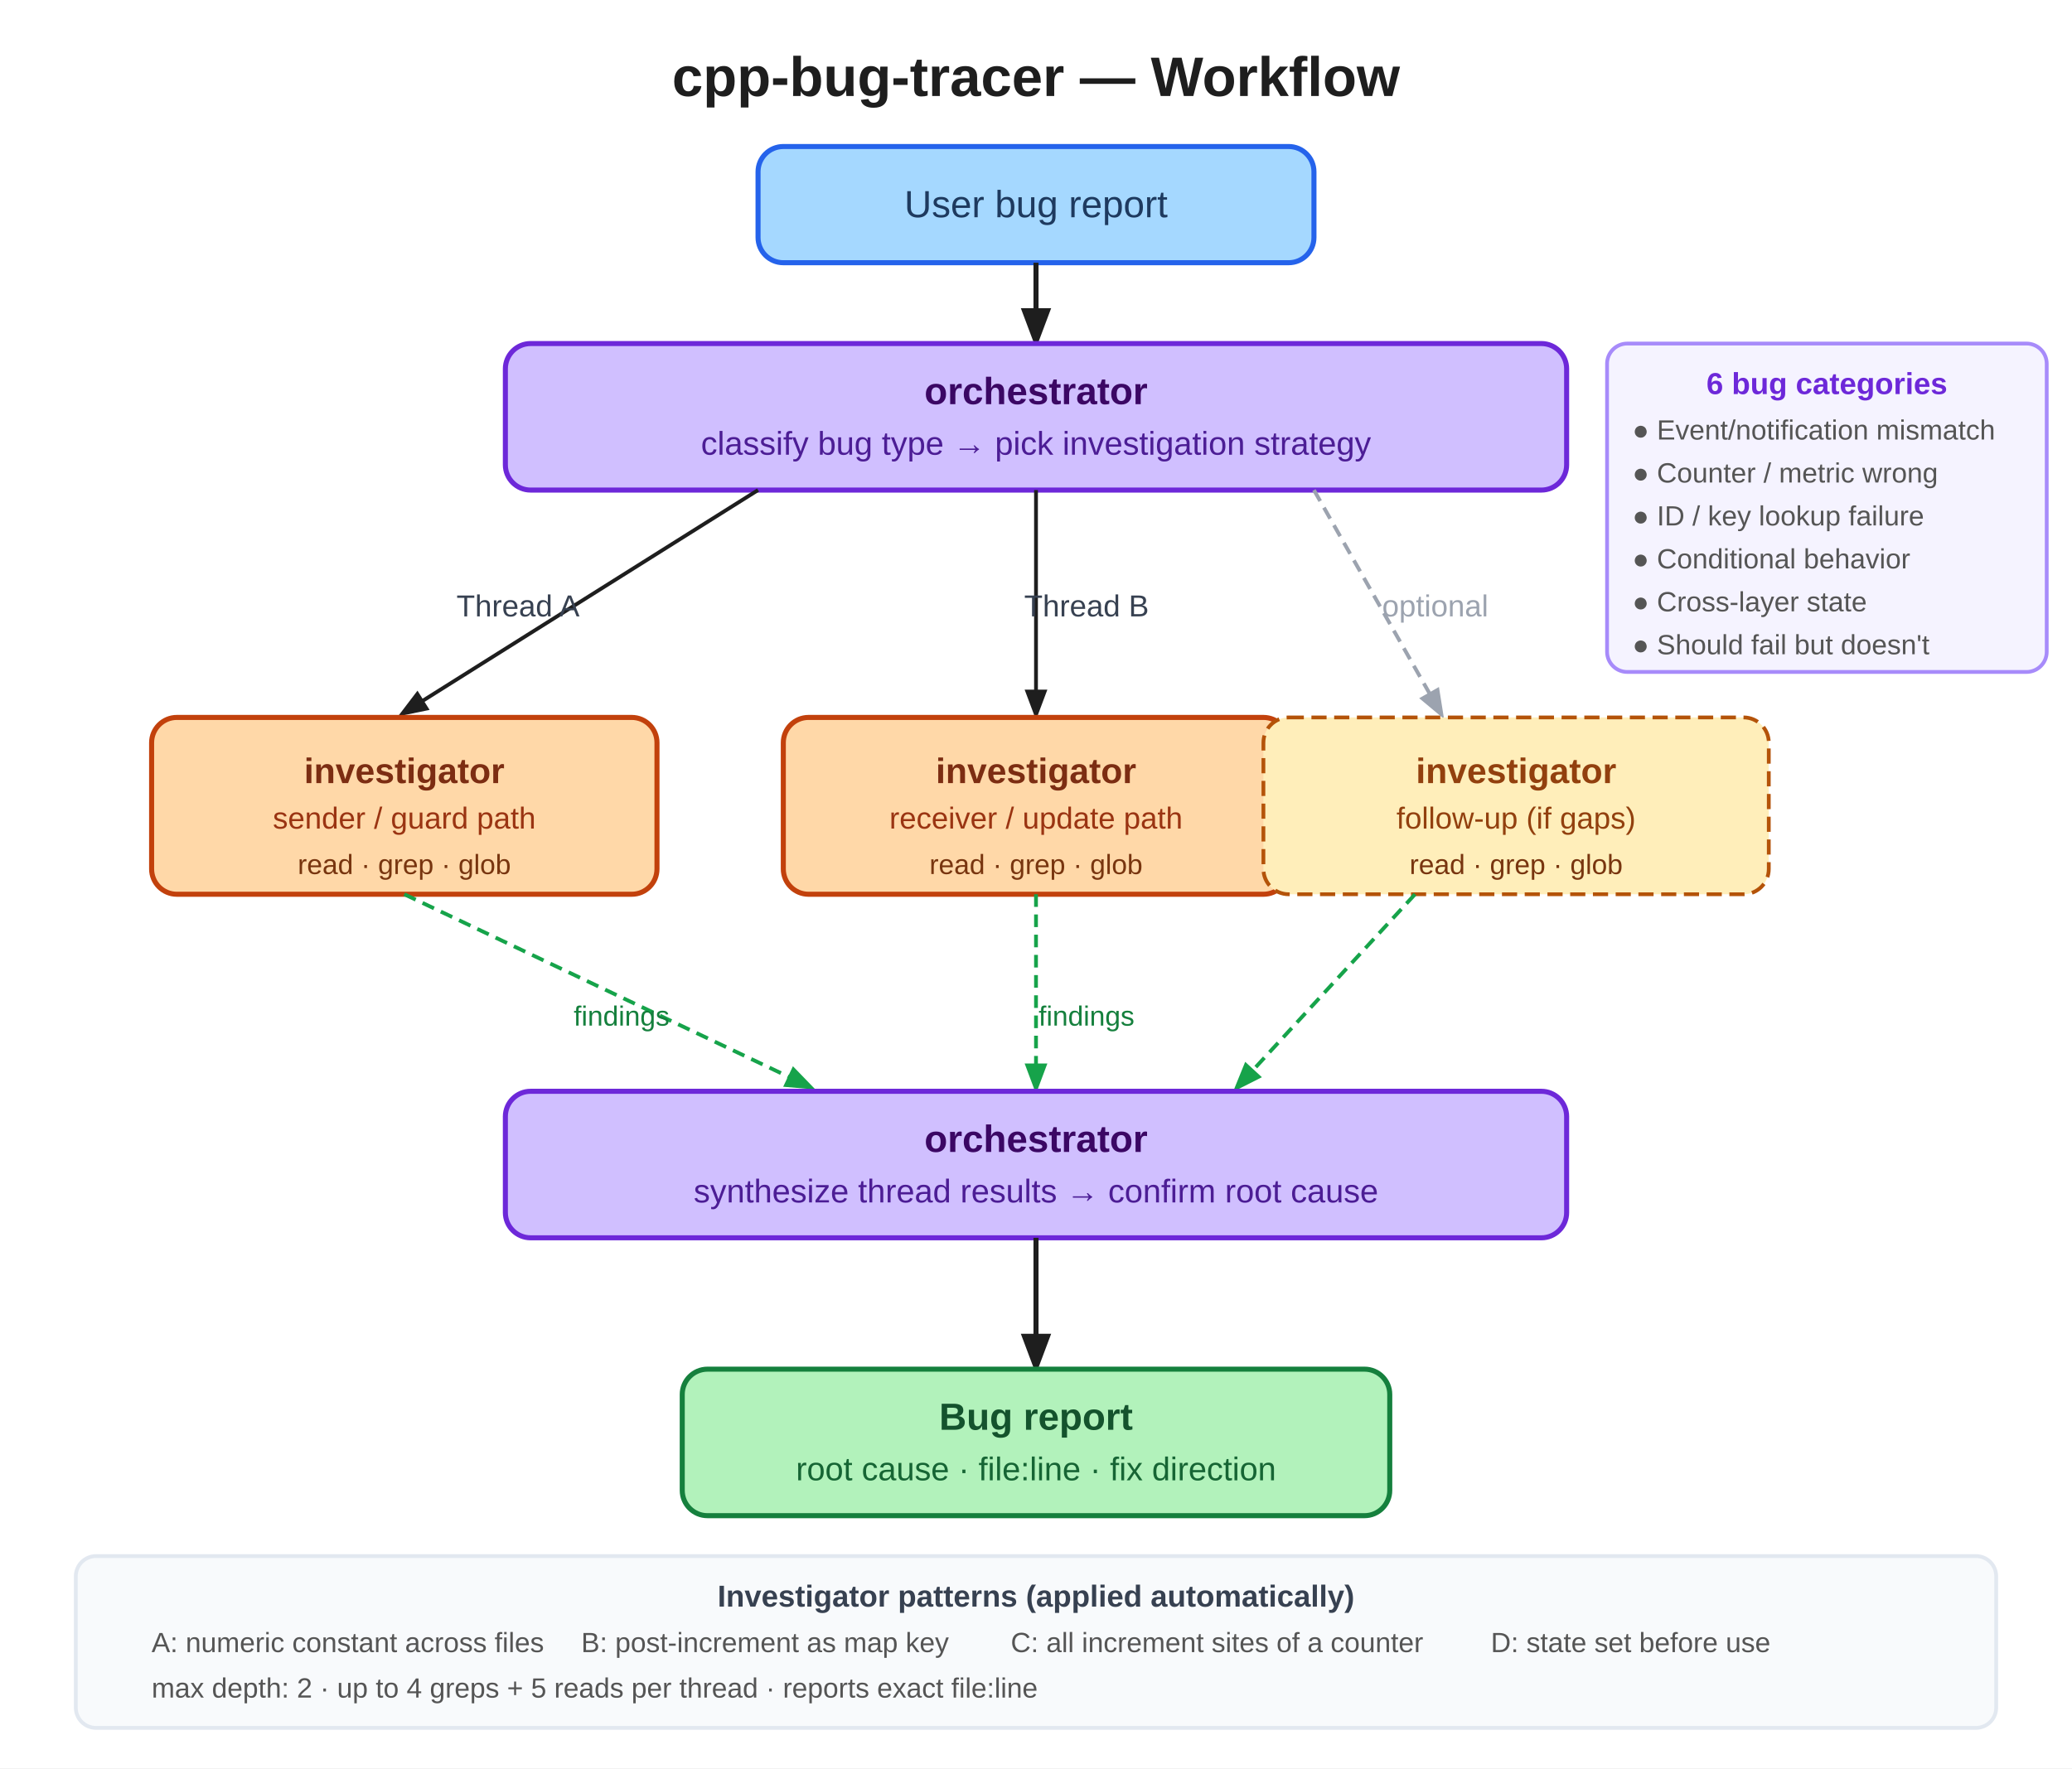
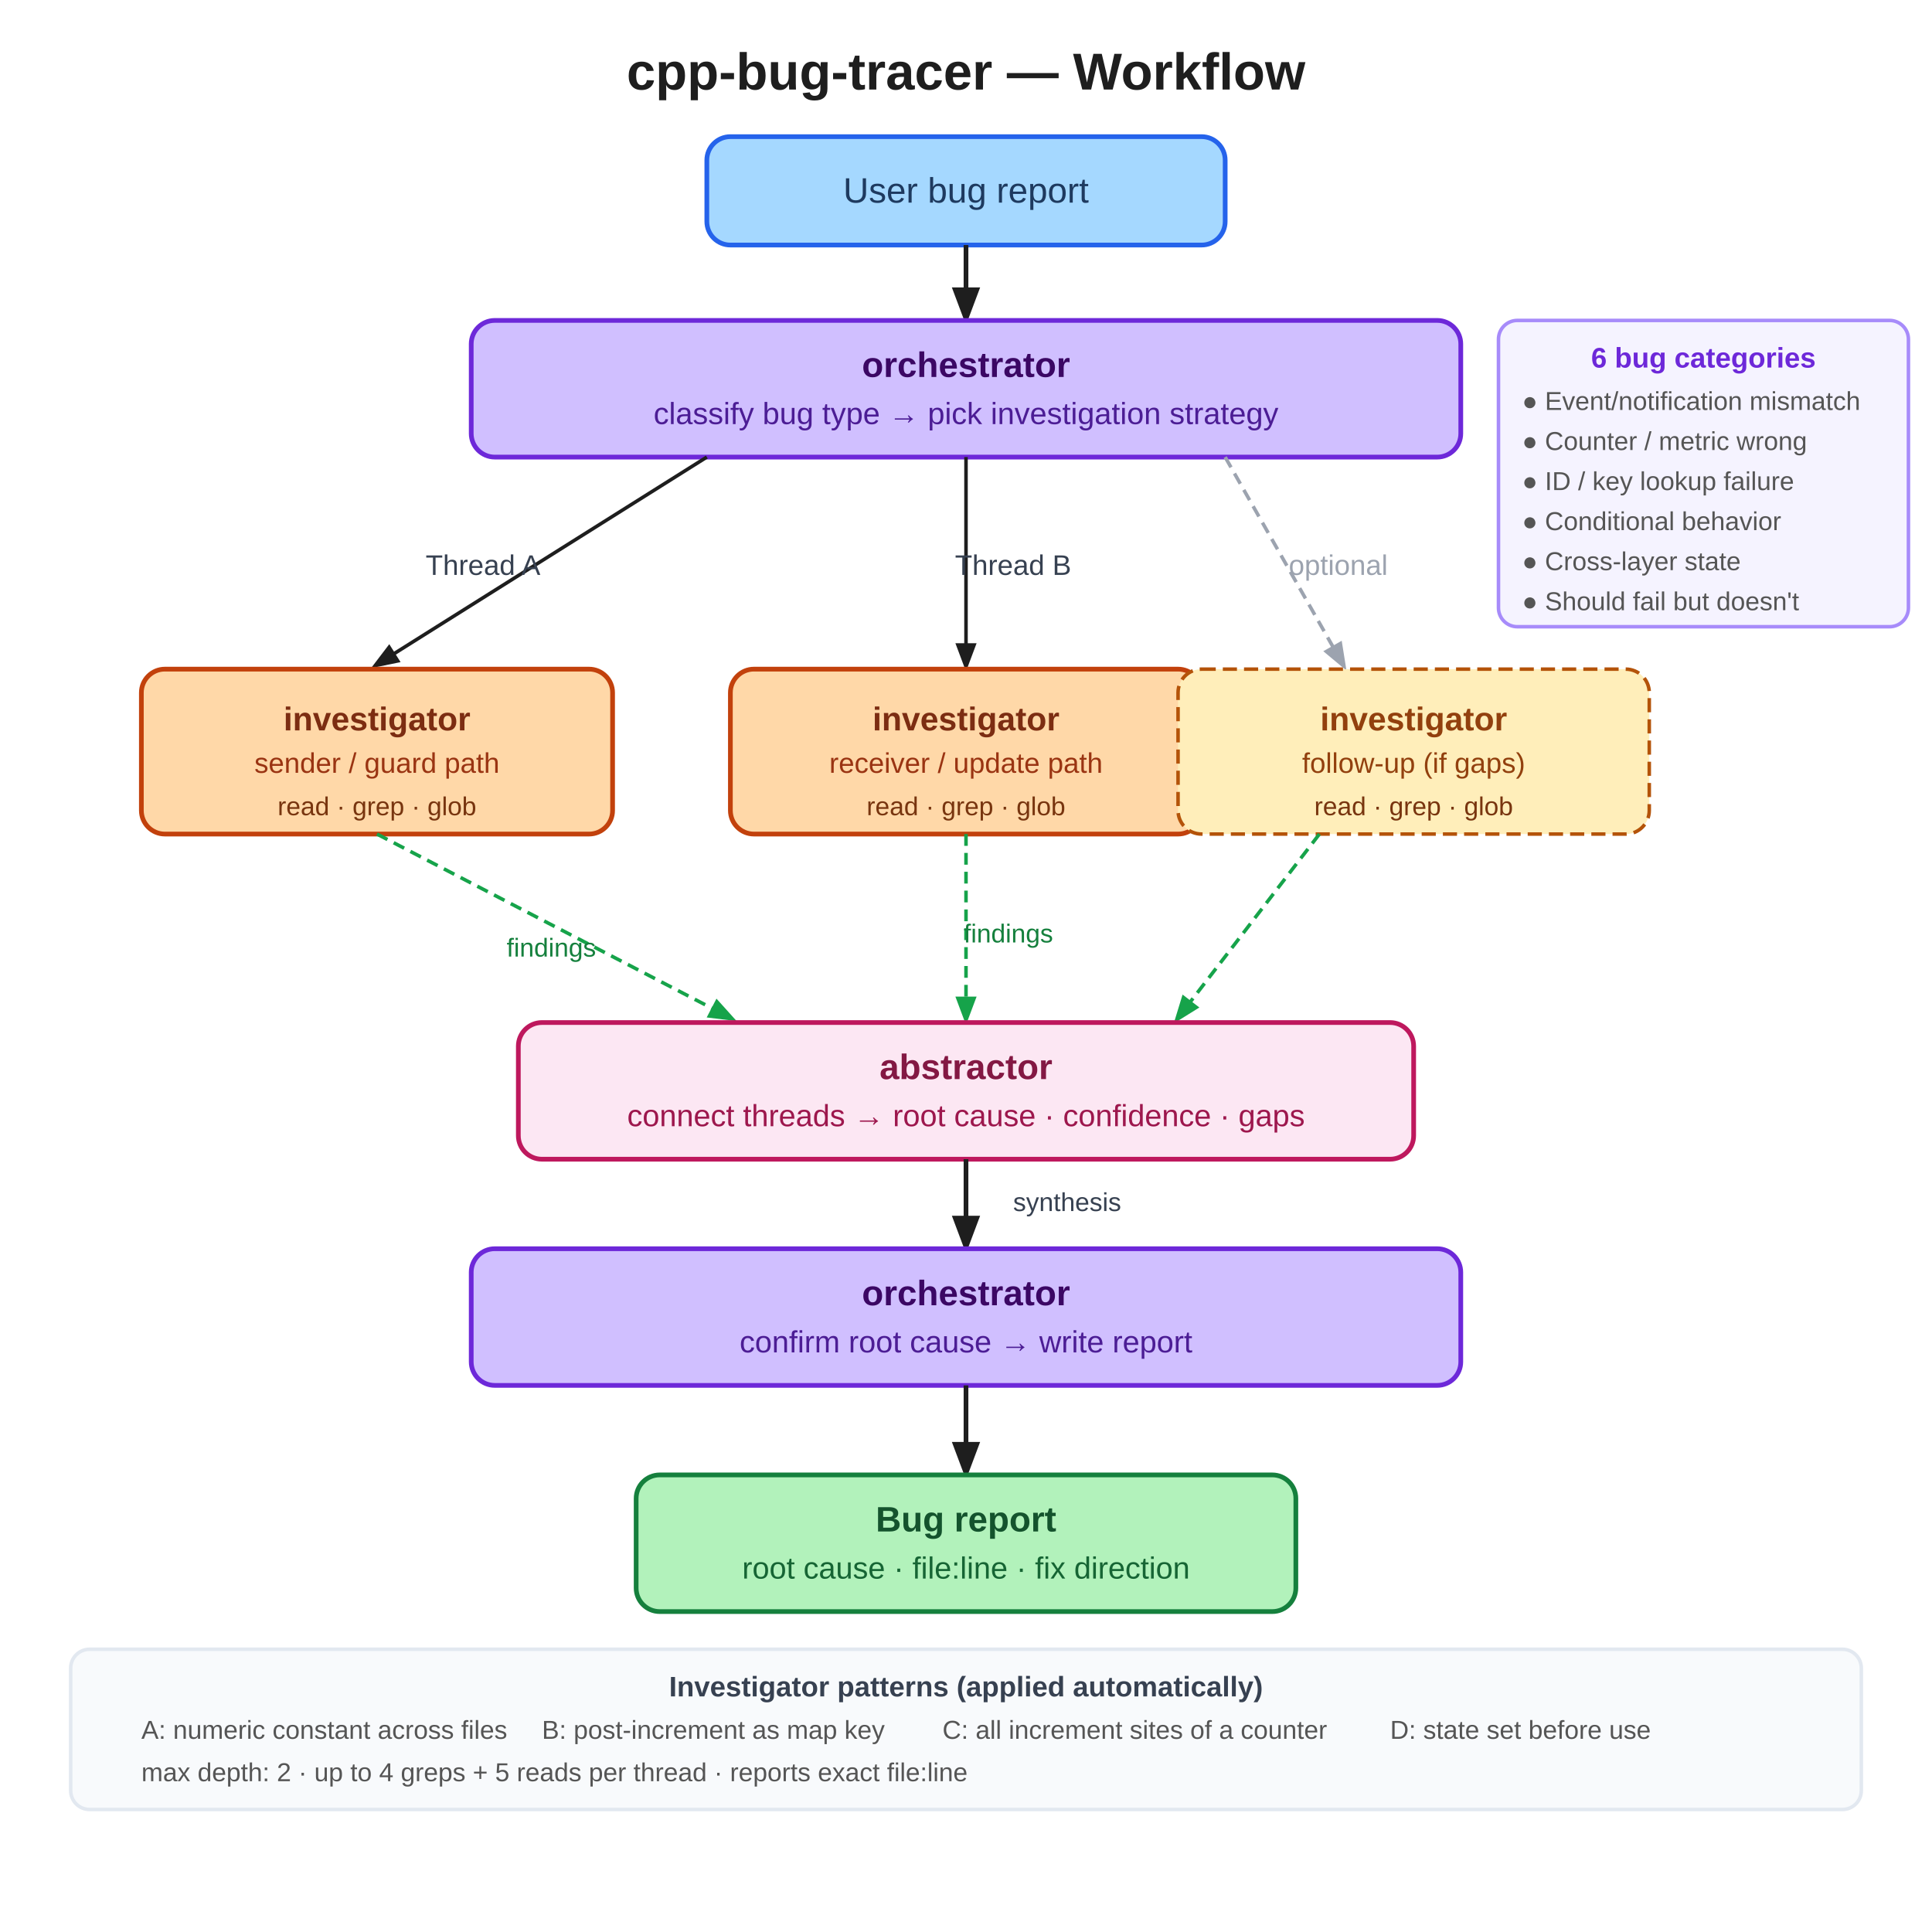
- <svg xmlns="http://www.w3.org/2000/svg" viewBox="0 0 820 700" width="820" height="700" font-family="'Segoe UI', Arial, sans-serif">
-   <rect width="820" height="700" fill="#ffffff" />
+ <svg xmlns="http://www.w3.org/2000/svg" viewBox="0 0 820 820" width="820" height="820" font-family="'Segoe UI', Arial, sans-serif">
+   <rect width="820" height="820" fill="#ffffff" />
  <text x="410" y="38" text-anchor="middle" font-size="22" font-weight="bold" fill="#1e1e1e">cpp-bug-tracer — Workflow</text>
  <rect x="300" y="58" width="220" height="46" rx="10" fill="#a5d8ff" stroke="#2563eb" stroke-width="2" />
  <text x="410" y="86" text-anchor="middle" font-size="15" fill="#1e3a5f">User bug report</text>
  <line x1="410" y1="104" x2="410" y2="134" stroke="#1e1e1e" stroke-width="2" marker-end="url(#arr)" />
  <rect x="200" y="136" width="420" height="58" rx="10" fill="#d0bfff" stroke="#6d28d9" stroke-width="2" />
  <text x="410" y="160" text-anchor="middle" font-size="15" font-weight="bold" fill="#3b0764">orchestrator</text>
  <text x="410" y="180" text-anchor="middle" font-size="13" fill="#4c1d95">classify bug type → pick investigation strategy</text>
  <rect x="636" y="136" width="174" height="130" rx="8" fill="#f5f3ff" stroke="#a78bfa" stroke-width="1.5" />
  <text x="723" y="156" text-anchor="middle" font-size="12" font-weight="bold" fill="#6d28d9">6 bug categories</text>
  <text x="646" y="174" font-size="11" fill="#555">● Event/notification mismatch</text>
  <text x="646" y="191" font-size="11" fill="#555">● Counter / metric wrong</text>
  <text x="646" y="208" font-size="11" fill="#555">● ID / key lookup failure</text>
  <text x="646" y="225" font-size="11" fill="#555">● Conditional behavior</text>
  <text x="646" y="242" font-size="11" fill="#555">● Cross-layer state</text>
  <text x="646" y="259" font-size="11" fill="#555">● Should fail but doesn't</text>
  <line x1="300" y1="194" x2="160" y2="282" stroke="#1e1e1e" stroke-width="1.5" marker-end="url(#arr)" />
  <text x="205" y="244" text-anchor="middle" font-size="12" fill="#374151">Thread A</text>
  <line x1="410" y1="194" x2="410" y2="282" stroke="#1e1e1e" stroke-width="1.5" marker-end="url(#arr)" />
  <text x="430" y="244" text-anchor="middle" font-size="12" fill="#374151">Thread B</text>
  <line x1="520" y1="194" x2="570" y2="282" stroke="#9ca3af" stroke-width="1.5" stroke-dasharray="5,3" marker-end="url(#arr_gray)" />
  <text x="568" y="244" text-anchor="middle" font-size="12" fill="#9ca3af">optional</text>
  <rect x="60" y="284" width="200" height="70" rx="10" fill="#ffd8a8" stroke="#c2410c" stroke-width="2" />
  <text x="160" y="310" text-anchor="middle" font-size="14" font-weight="bold" fill="#7c2d12">investigator</text>
  <text x="160" y="328" text-anchor="middle" font-size="12" fill="#9a3412">sender / guard path</text>
  <text x="160" y="346" text-anchor="middle" font-size="11" fill="#78350f">read · grep · glob</text>
  <rect x="310" y="284" width="200" height="70" rx="10" fill="#ffd8a8" stroke="#c2410c" stroke-width="2" />
  <text x="410" y="310" text-anchor="middle" font-size="14" font-weight="bold" fill="#7c2d12">investigator</text>
  <text x="410" y="328" text-anchor="middle" font-size="12" fill="#9a3412">receiver / update path</text>
  <text x="410" y="346" text-anchor="middle" font-size="11" fill="#78350f">read · grep · glob</text>
  <rect x="500" y="284" width="200" height="70" rx="10" fill="#ffeeba" stroke="#b45309" stroke-width="1.5" stroke-dasharray="6,3" />
  <text x="600" y="310" text-anchor="middle" font-size="14" font-weight="bold" fill="#92400e">investigator</text>
  <text x="600" y="328" text-anchor="middle" font-size="12" fill="#92400e">follow-up (if gaps)</text>
  <text x="600" y="346" text-anchor="middle" font-size="11" fill="#78350f">read · grep · glob</text>
-   <line x1="160" y1="354" x2="320" y2="430" stroke="#16a34a" stroke-width="1.5" stroke-dasharray="5,3" marker-end="url(#arr_green)" />
-   <line x1="410" y1="354" x2="410" y2="430" stroke="#16a34a" stroke-width="1.5" stroke-dasharray="5,3" marker-end="url(#arr_green)" />
-   <line x1="560" y1="354" x2="490" y2="430" stroke="#16a34a" stroke-width="1.5" stroke-dasharray="5,3" marker-end="url(#arr_green)" />
-   <text x="246" y="406" text-anchor="middle" font-size="11" fill="#15803d">findings</text>
-   <text x="430" y="406" text-anchor="middle" font-size="11" fill="#15803d">findings</text>
-   <rect x="200" y="432" width="420" height="58" rx="10" fill="#d0bfff" stroke="#6d28d9" stroke-width="2" />
-   <text x="410" y="456" text-anchor="middle" font-size="15" font-weight="bold" fill="#3b0764">orchestrator</text>
-   <text x="410" y="476" text-anchor="middle" font-size="13" fill="#4c1d95">synthesize thread results → confirm root cause</text>
-   <line x1="410" y1="490" x2="410" y2="540" stroke="#1e1e1e" stroke-width="2" marker-end="url(#arr)" />
-   <rect x="270" y="542" width="280" height="58" rx="10" fill="#b2f2bb" stroke="#15803d" stroke-width="2" />
-   <text x="410" y="566" text-anchor="middle" font-size="15" font-weight="bold" fill="#14532d">Bug report</text>
-   <text x="410" y="586" text-anchor="middle" font-size="13" fill="#166534">root cause · file:line · fix direction</text>
-   <rect x="30" y="616" width="760" height="68" rx="8" fill="#f8fafc" stroke="#e2e8f0" stroke-width="1.5" />
-   <text x="410" y="636" text-anchor="middle" font-size="12" font-weight="bold" fill="#374151">Investigator patterns (applied automatically)</text>
-   <text x="60" y="654" font-size="11" fill="#555">A: numeric constant across files</text>
-   <text x="230" y="654" font-size="11" fill="#555">B: post-increment as map key</text>
-   <text x="400" y="654" font-size="11" fill="#555">C: all increment sites of a counter</text>
-   <text x="590" y="654" font-size="11" fill="#555">D: state set before use</text>
-   <text x="60" y="672" font-size="11" fill="#555">max depth: 2  ·  up to 4 greps + 5 reads per thread  ·  reports exact file:line</text>
+   <line x1="160" y1="354" x2="310" y2="432" stroke="#16a34a" stroke-width="1.5" stroke-dasharray="5,3" marker-end="url(#arr_green)" />
+   <line x1="410" y1="354" x2="410" y2="432" stroke="#16a34a" stroke-width="1.5" stroke-dasharray="5,3" marker-end="url(#arr_green)" />
+   <line x1="560" y1="354" x2="500" y2="432" stroke="#16a34a" stroke-width="1.5" stroke-dasharray="5,3" marker-end="url(#arr_green)" />
+   <text x="234" y="406" text-anchor="middle" font-size="11" fill="#15803d">findings</text>
+   <text x="428" y="400" text-anchor="middle" font-size="11" fill="#15803d">findings</text>
+   <rect x="220" y="434" width="380" height="58" rx="10" fill="#fce7f3" stroke="#be185d" stroke-width="2" />
+   <text x="410" y="458" text-anchor="middle" font-size="15" font-weight="bold" fill="#831843">abstractor</text>
+   <text x="410" y="478" text-anchor="middle" font-size="13" fill="#9d174d">connect threads → root cause · confidence · gaps</text>
+   <line x1="410" y1="492" x2="410" y2="528" stroke="#1e1e1e" stroke-width="2" marker-end="url(#arr)" />
+   <text x="430" y="514" font-size="11" fill="#374151">synthesis</text>
+   <rect x="200" y="530" width="420" height="58" rx="10" fill="#d0bfff" stroke="#6d28d9" stroke-width="2" />
+   <text x="410" y="554" text-anchor="middle" font-size="15" font-weight="bold" fill="#3b0764">orchestrator</text>
+   <text x="410" y="574" text-anchor="middle" font-size="13" fill="#4c1d95">confirm root cause → write report</text>
+   <line x1="410" y1="588" x2="410" y2="624" stroke="#1e1e1e" stroke-width="2" marker-end="url(#arr)" />
+   <rect x="270" y="626" width="280" height="58" rx="10" fill="#b2f2bb" stroke="#15803d" stroke-width="2" />
+   <text x="410" y="650" text-anchor="middle" font-size="15" font-weight="bold" fill="#14532d">Bug report</text>
+   <text x="410" y="670" text-anchor="middle" font-size="13" fill="#166534">root cause · file:line · fix direction</text>
+   <rect x="30" y="700" width="760" height="68" rx="8" fill="#f8fafc" stroke="#e2e8f0" stroke-width="1.5" />
+   <text x="410" y="720" text-anchor="middle" font-size="12" font-weight="bold" fill="#374151">Investigator patterns (applied automatically)</text>
+   <text x="60" y="738" font-size="11" fill="#555">A: numeric constant across files</text>
+   <text x="230" y="738" font-size="11" fill="#555">B: post-increment as map key</text>
+   <text x="400" y="738" font-size="11" fill="#555">C: all increment sites of a counter</text>
+   <text x="590" y="738" font-size="11" fill="#555">D: state set before use</text>
+   <text x="60" y="756" font-size="11" fill="#555">max depth: 2  ·  up to 4 greps + 5 reads per thread  ·  reports exact file:line</text>
  <defs>
    <marker id="arr" markerWidth="8" markerHeight="8" refX="6" refY="3" orient="auto">
      <path d="M0,0 L0,6 L8,3 z" fill="#1e1e1e" />
    </marker>
    <marker id="arr_green" markerWidth="8" markerHeight="8" refX="6" refY="3" orient="auto">
      <path d="M0,0 L0,6 L8,3 z" fill="#16a34a" />
    </marker>
    <marker id="arr_gray" markerWidth="8" markerHeight="8" refX="6" refY="3" orient="auto">
      <path d="M0,0 L0,6 L8,3 z" fill="#9ca3af" />
    </marker>
  </defs>
</svg>
